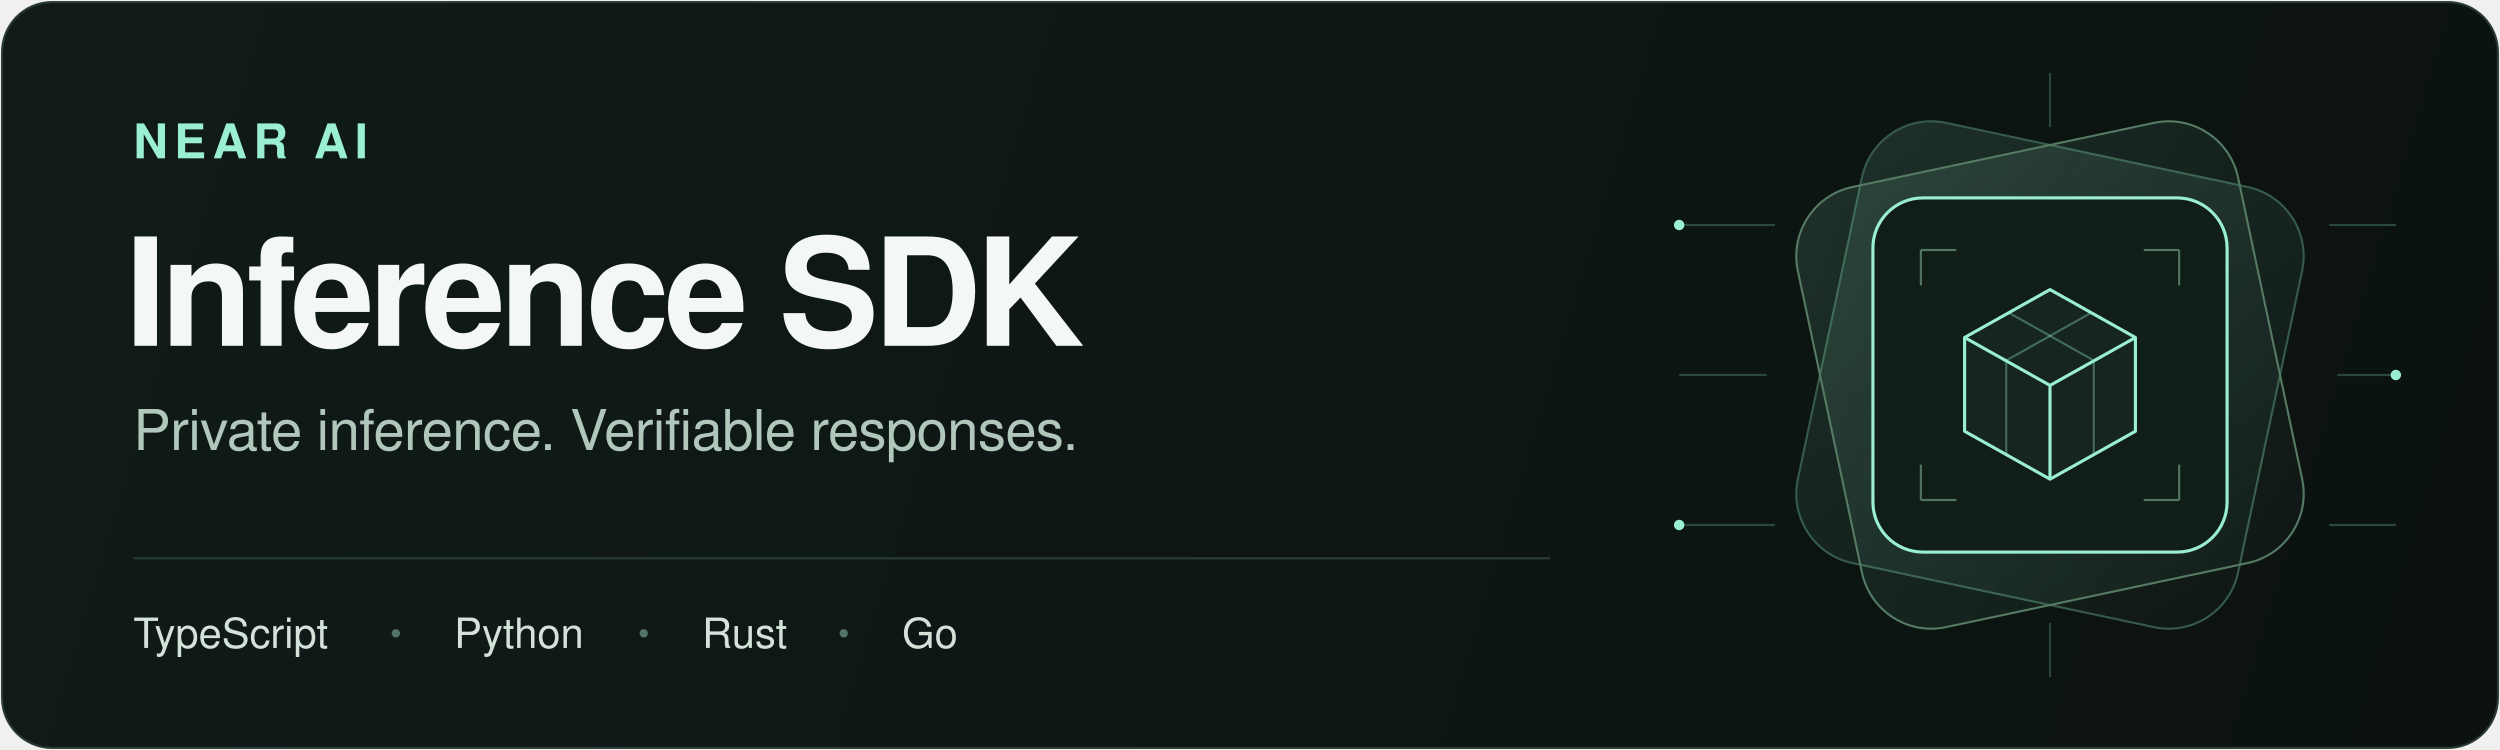
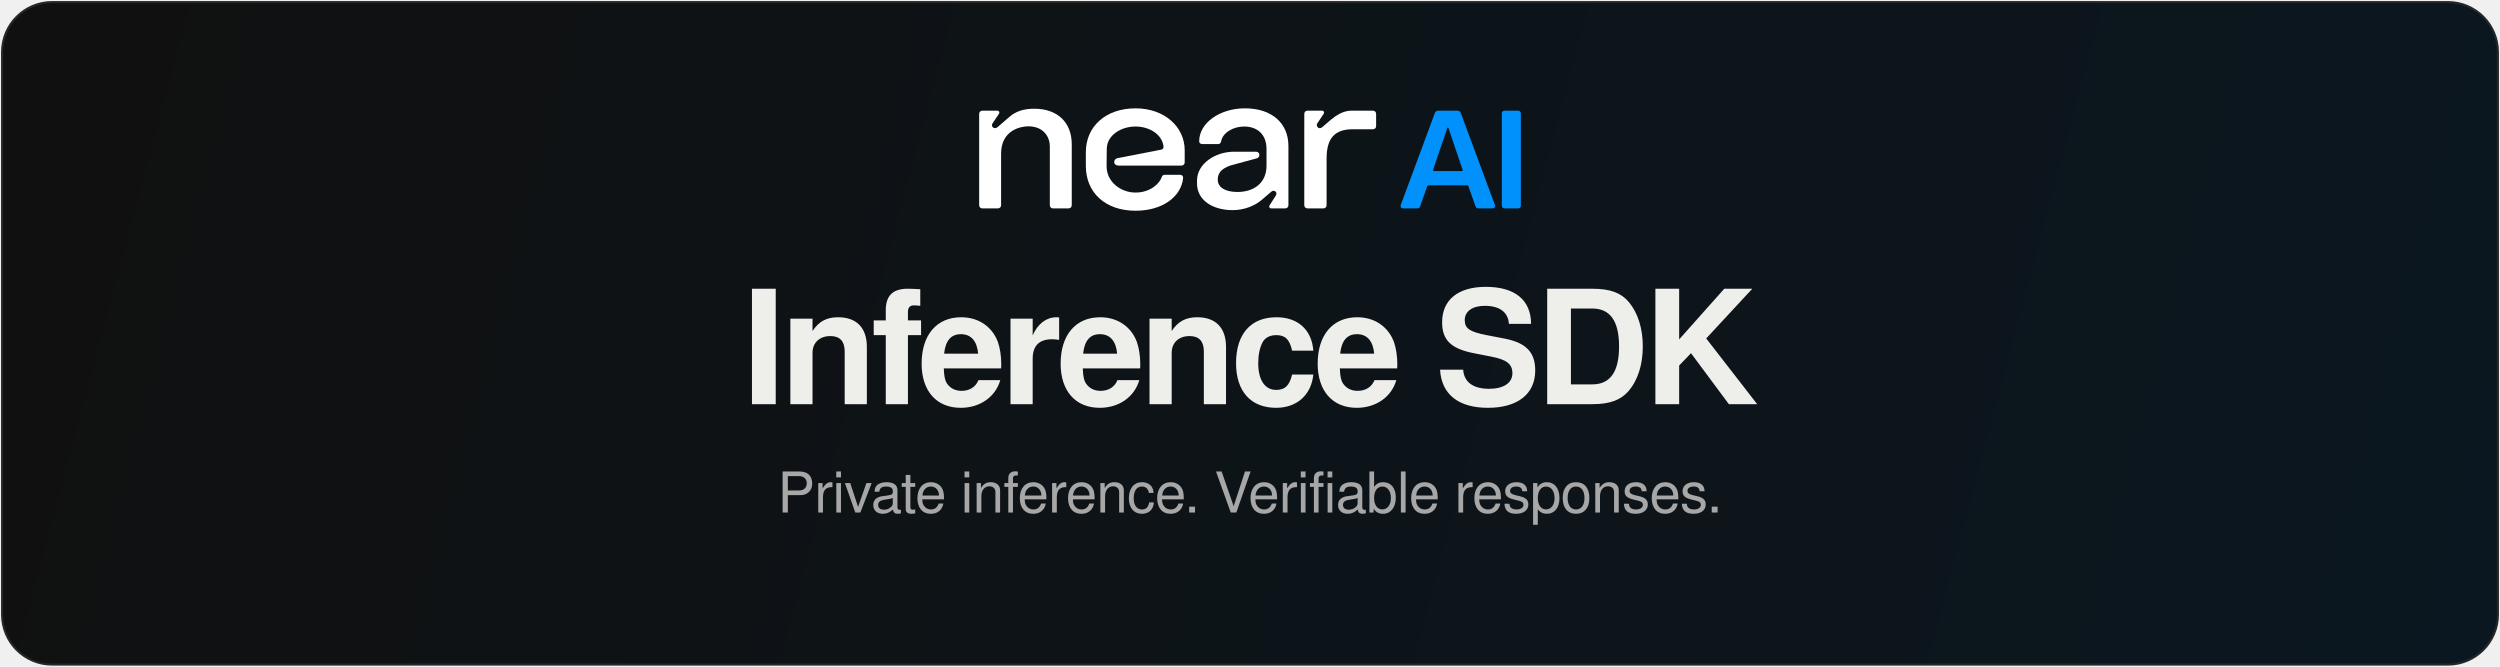
- <svg xmlns="http://www.w3.org/2000/svg" width="1200" height="360" viewBox="0 0 1200 360" role="img" aria-labelledby="title description">
+ <svg xmlns="http://www.w3.org/2000/svg" width="1200" height="320" viewBox="0 0 1200 320" role="img" aria-labelledby="title description">
  <defs>
-     <linearGradient id="background" x1="0" y1="0" x2="1200" y2="360" gradientUnits="userSpaceOnUse">
-       <stop stop-color="#101b18" />
-       <stop offset="1" stop-color="#0b1210" />
-     </linearGradient>
-     <linearGradient id="enclosure" x1="874" y1="74" x2="1100" y2="288" gradientUnits="userSpaceOnUse">
-       <stop stop-color="#9aefd0" stop-opacity="0.12" />
-       <stop offset="1" stop-color="#9aefd0" stop-opacity="0.02" />
+     <linearGradient id="background" x1="0" y1="0" x2="1200" y2="320" gradientUnits="userSpaceOnUse">
+       <stop stop-color="#101010" />
+       <stop offset="1" stop-color="#0b1720" />
    </linearGradient>
  </defs>
-   <rect x="1" y="1" width="1198" height="358" rx="24" fill="url(#background)" stroke="#293a33" />
-   <path d="M64 268H744" stroke="#2b3e35" />
-   <g font-family="-apple-system, BlinkMacSystemFont, 'Segoe UI', Helvetica, Arial, sans-serif">
-     <text x="64" y="76" fill="#9aefd0" font-size="23" font-weight="650" letter-spacing="3">NEAR AI</text>
-     <text x="60" y="166" fill="#f3f8f5" font-size="72" font-weight="650" letter-spacing="-2.7">Inference SDK</text>
-     <text x="64" y="216" fill="#b2c7bc" font-size="27" font-weight="400" letter-spacing="-0.3">Private inference. Verifiable responses.</text>
-     <g fill="#d4e2da" font-size="20" font-weight="500">
-       <text x="64" y="311">TypeScript</text>
-       <text x="218" y="311">Python</text>
-       <text x="337" y="311">Rust</text>
-       <text x="433" y="311">Go</text>
-     </g>
+   <rect x="1" y="1" width="1198" height="318" rx="24" fill="url(#background)" stroke="#272727" />
+   <g transform="translate(470 52) scale(0.3561644)" fill="none">
+     <path d="M74.394 0.534C59.884 0.534 49.331 3.959 40.366 11.857L24.535 25.548C23.215 26.605 20.575 27.394 18.732 25.809C16.884 24.23 16.621 22.125 18.203 20.017L26.646 7.377C27.964 5.53 26.912 3.163 24.535 3.163H4.222C1.849 3.163 0 5.009 0 7.377V130.624C0 132.992 1.849 134.838 4.222 134.838H25.326C27.698 134.838 29.546 132.992 29.546 130.624V61.102C29.546 29.238 56.191 24.237 66.214 24.237C87.58 24.237 95.232 39.511 95.232 51.095V130.624C95.232 132.992 97.08 134.838 99.452 134.838H120.556C122.928 134.838 124.778 132.992 124.778 130.624V48.461C124.778 18.966 105.516 0.534 74.389 0.534H74.394Z" fill="white" />
+     <path d="M210.771 0.005C169.882 0.005 143.766 25.024 143.766 58.995V77.694C143.766 113.508 169.882 138 210.771 138C246.91 138 272.236 119.301 274.874 94.019C275.142 91.385 273.293 89.544 270.654 89.544H250.078C248.23 89.544 246.648 90.601 246.119 92.44C243.479 100.867 231.084 113.508 210.771 113.508C190.457 113.508 171.463 98.762 171.725 77.694L171.993 54.257C172.254 36.615 190.723 24.502 210.771 24.502C228.973 24.502 246.648 34.775 248.491 51.628C248.644 53.577 247.302 55.336 245.377 55.705L186.23 67.165C183.858 67.694 182.011 69.799 182.011 72.43V72.691C182.011 75.059 184.383 77.166 187.812 77.166H272.758C275.092 77.166 276.98 75.276 276.98 72.952V56.364C276.98 25.031 249.806 0.01 210.766 0.01L210.771 0.005Z" fill="white" />
+     <path d="M357.965 0.005C324.989 0.005 296.5 19.226 296.5 44.508C296.5 46.615 298.35 48.193 300.722 48.193H322.087C324.198 48.193 325.779 46.615 326.048 44.508C328.158 32.924 342.14 24.497 357.175 24.497C375.111 24.497 387.25 35.557 387.25 54.52V77.431C387.25 100.867 369.837 112.718 348.204 112.718C331.321 112.718 321.56 106.399 321.56 96.126C321.56 87.171 326.309 79.534 345.827 75.058L374.052 67.421C376.954 66.632 378.012 64.257 377.483 61.628C377.222 59.521 374.848 58.466 372.732 58.466H343.455C318.658 58.466 293.594 74.264 293.594 97.437V101.123C293.594 124.826 316.018 137.199 341.605 137.199C357.96 137.199 371.941 130.879 380.646 123.508L393.575 112.446C395.686 110.601 397.797 110.601 399.639 112.446C401.221 114.024 400.691 116.399 399.373 118.238L391.459 130.618C390.139 132.463 391.193 134.831 393.57 134.831H412.564C414.936 134.831 416.785 132.986 416.785 130.618V50.822C416.785 20.278 394.89 -0 357.955 -0L357.965 0.005Z" fill="white" />
+     <path d="M530.748 3.168H501.203C490.917 3.168 480.889 9.488 473.766 15.548L462.162 25.553C460.842 26.608 458.465 27.398 456.883 26.082C455.034 24.764 454.243 22.128 455.83 20.021L464.273 7.382C465.591 5.536 464.539 3.168 462.162 3.168H442.378C440.006 3.168 438.156 5.014 438.156 7.382V130.629C438.156 132.997 440.006 134.842 442.378 134.842H464.01C466.383 134.842 468.231 132.997 468.231 130.629V67.427C468.231 40.299 479.313 28.187 503.318 28.187H530.753C533.125 28.187 534.975 26.343 534.975 23.975V7.382C534.975 5.014 533.125 3.168 530.753 3.168H530.748Z" fill="white" />
+     <path d="M612.823 84.535H650.363C651.388 84.535 651.854 83.976 651.574 82.954L632.571 26.881C632.105 25.672 631.082 25.672 630.71 26.881L611.706 82.954C611.333 83.976 611.798 84.535 612.823 84.535ZM649.06 6.329L695.078 130.193C695.915 132.703 694.332 134.842 691.816 134.842H672.721C670.95 134.842 669.553 133.912 668.995 132.24L659.307 104.9C659.026 104.155 658.376 103.784 657.63 103.784H605.556C604.811 103.784 604.161 104.155 603.88 104.9L594.286 132.052C593.634 133.912 592.329 134.842 590.466 134.842H571.463C568.854 134.842 567.271 132.611 568.203 130.193L614.127 6.329C614.966 4.192 616.549 3.168 618.786 3.168H644.401C646.638 3.168 648.314 4.192 649.06 6.329Z" fill="#0091FD" />
+     <path d="M708.016 3.168H726.368C728.417 3.168 730 4.748 730 6.794V131.216C730 133.261 728.417 134.842 726.368 134.842H708.016C705.968 134.842 704.383 133.261 704.383 131.216V6.794C704.383 4.748 705.968 3.168 708.016 3.168Z" fill="#0091FD" />
  </g>
-   <g fill="#557367">
-     <circle cx="190" cy="304" r="2" />
-     <circle cx="309" cy="304" r="2" />
-     <circle cx="405" cy="304" r="2" />
-   </g>
-   <g fill="none" stroke-linejoin="round">
-     <path d="M806 108H852M806 180H848M806 252H852M1118 108H1150M1122 180H1150M1118 252H1150" stroke="#2b493b" />
-     <path d="M984 35V61M984 299V325" stroke="#2b493b" />
-     <rect x="876" y="72" width="216" height="216" rx="34" transform="rotate(12 984 180)" fill="url(#enclosure)" stroke="#365c49" />
-     <rect x="876" y="72" width="216" height="216" rx="34" transform="rotate(-12 984 180)" fill="url(#enclosure)" stroke="#557b64" />
-     <rect x="899" y="95" width="170" height="170" rx="24" fill="#111e18" stroke="#9aefd0" stroke-width="1.5" />
-     <path d="M922 120H939M922 120V137M1046 120H1029M1046 120V137M922 240H939M922 240V223M1046 240H1029M1046 240V223" stroke="#527761" />
-     <path d="M984 139L1025 162V207L984 230L943 207V162Z" fill="#9aefd0" fill-opacity="0.04" stroke="#9aefd0" stroke-width="1.5" />
-     <path d="M943 162L984 185L1025 162M984 185V230" stroke="#9aefd0" stroke-width="1.5" />
-     <path d="M964 150L1005 173V218" stroke="#9aefd0" stroke-opacity="0.35" />
-     <path d="M1004 150L963 173V218" stroke="#9aefd0" stroke-opacity="0.35" />
-   </g>
-   <g fill="#9aefd0">
-     <circle cx="806" cy="108" r="2.5" />
-     <circle cx="806" cy="252" r="2.5" />
-     <circle cx="1150" cy="180" r="2.5" />
+   <g text-anchor="middle" font-family="-apple-system, BlinkMacSystemFont, 'Segoe UI', Helvetica, Arial, sans-serif">
+     <text x="600" y="194" fill="#EEEEEB" font-size="76" font-weight="650" letter-spacing="-2.7">Inference SDK</text>
+     <text x="600" y="246" fill="#A7A7A7" font-size="27" font-weight="400" letter-spacing="-0.3">Private inference. Verifiable responses.</text>
  </g>
</svg>
